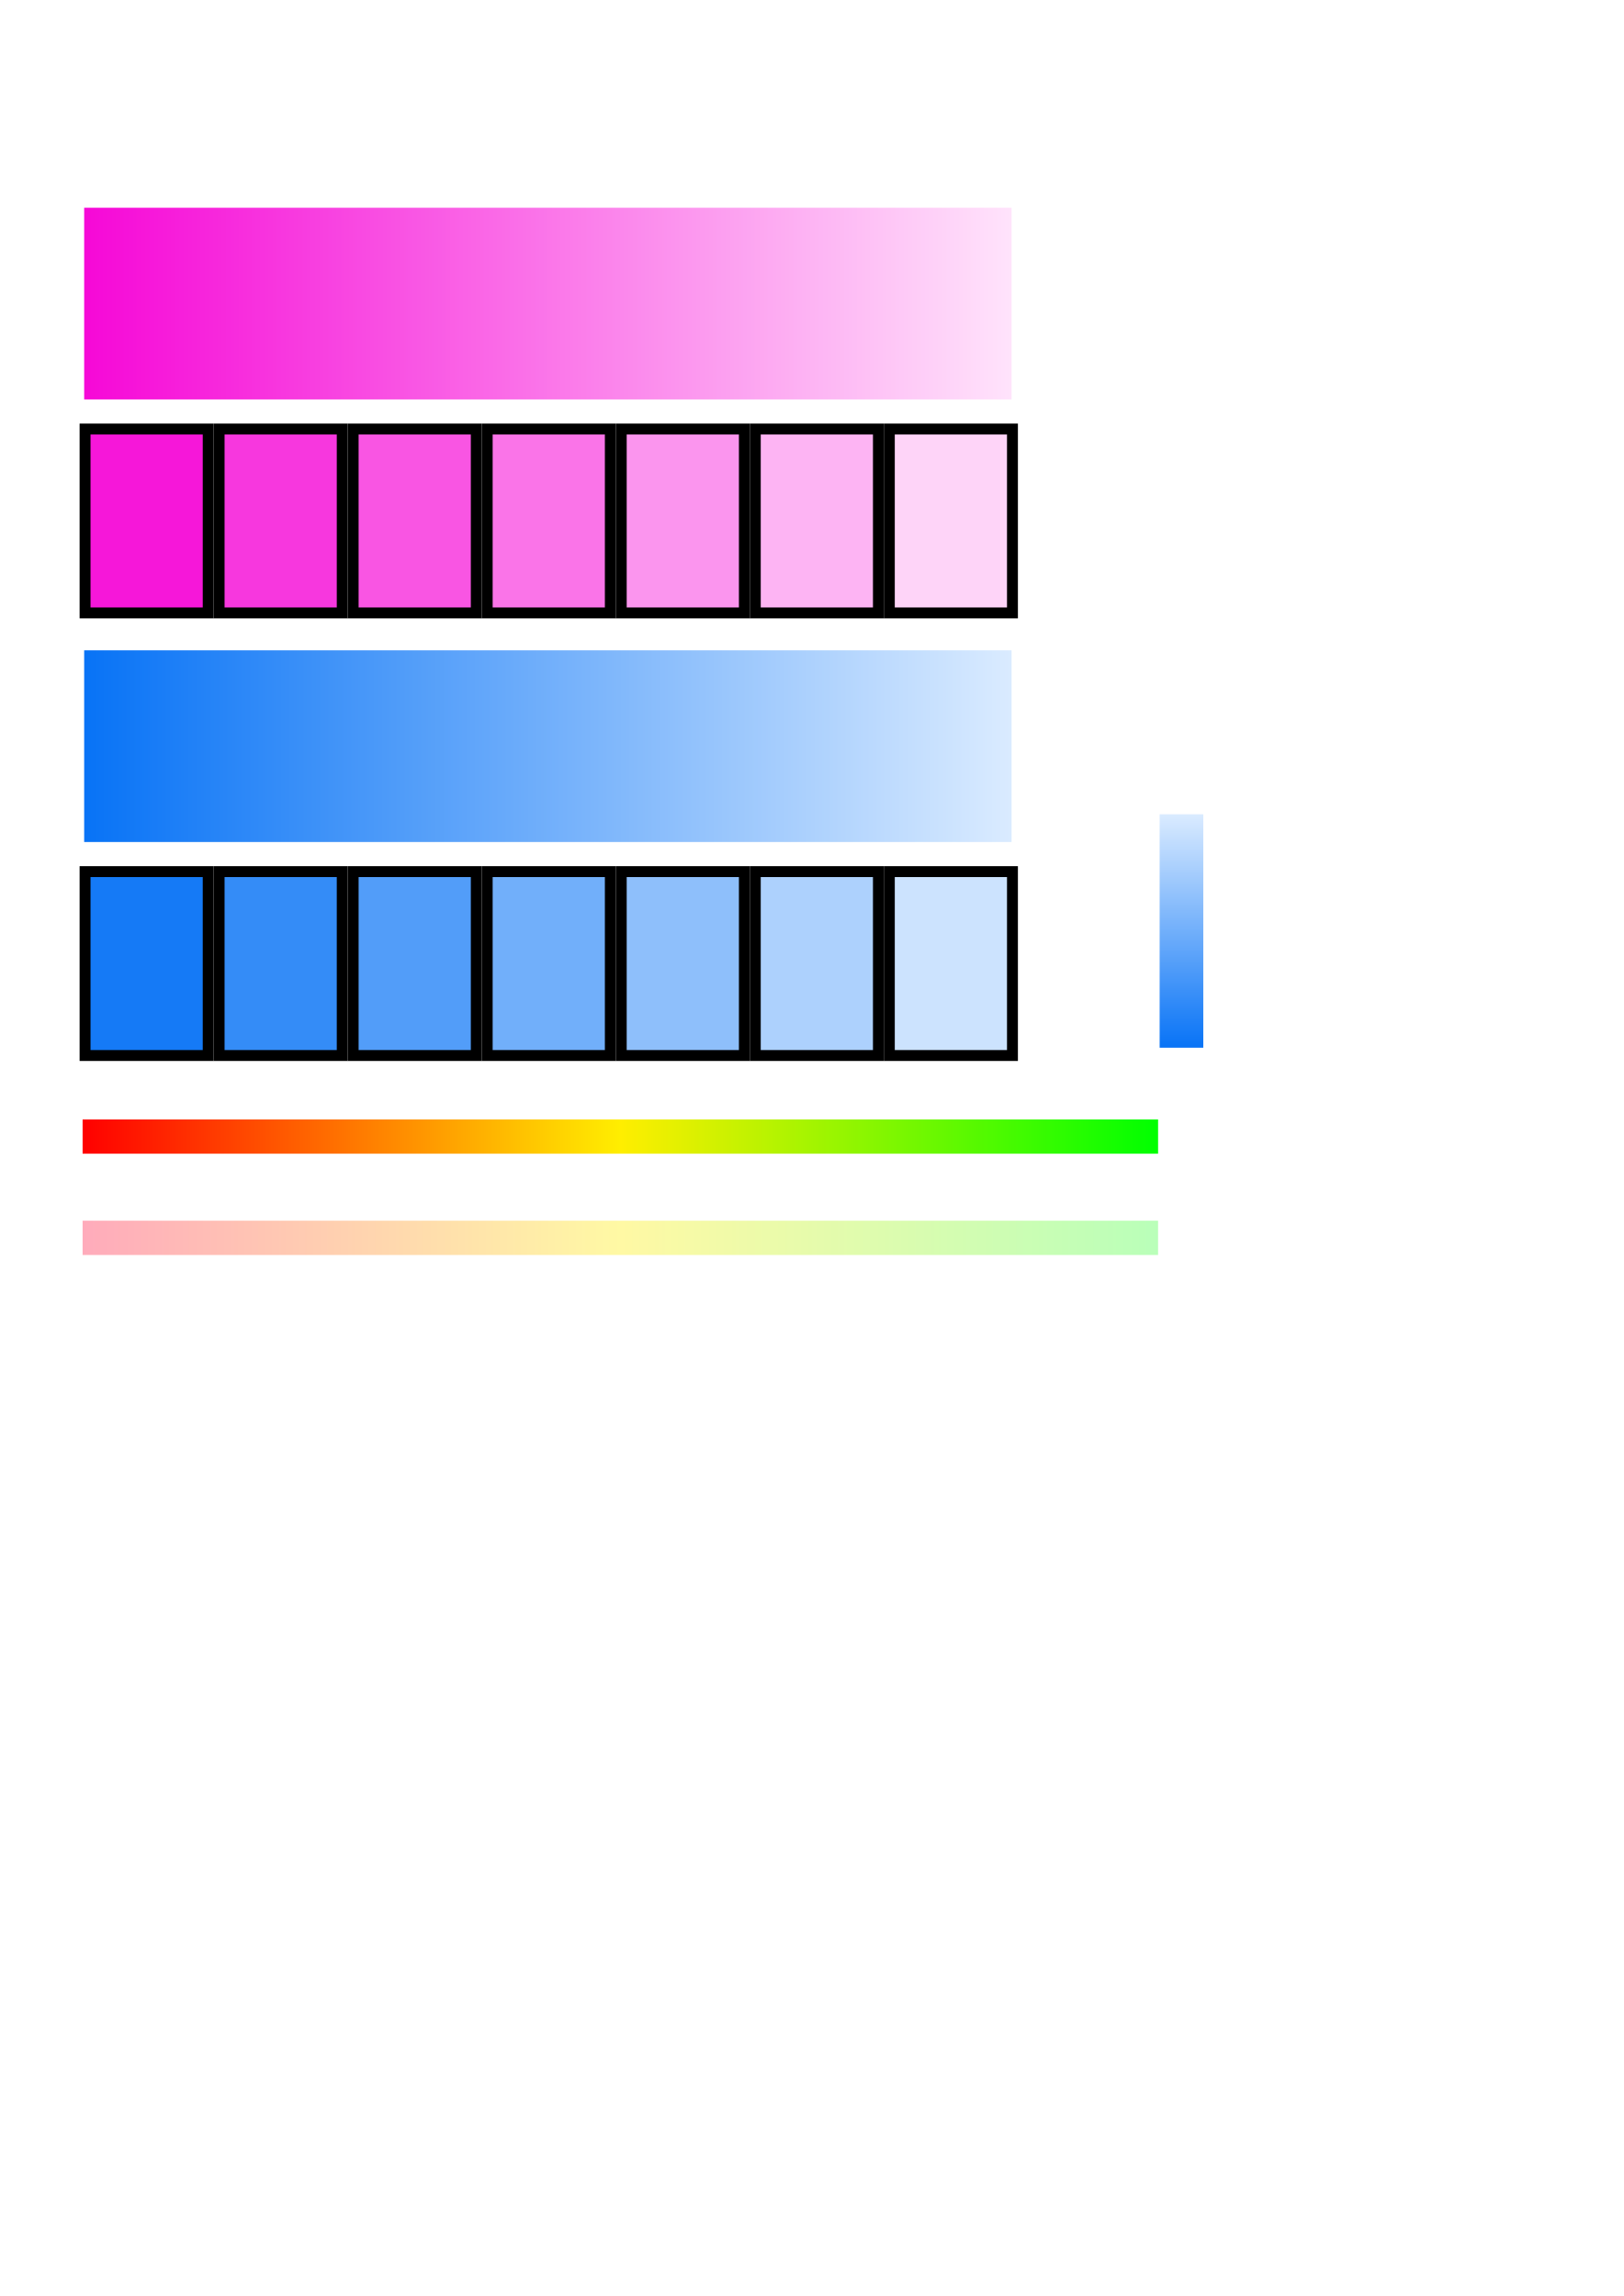
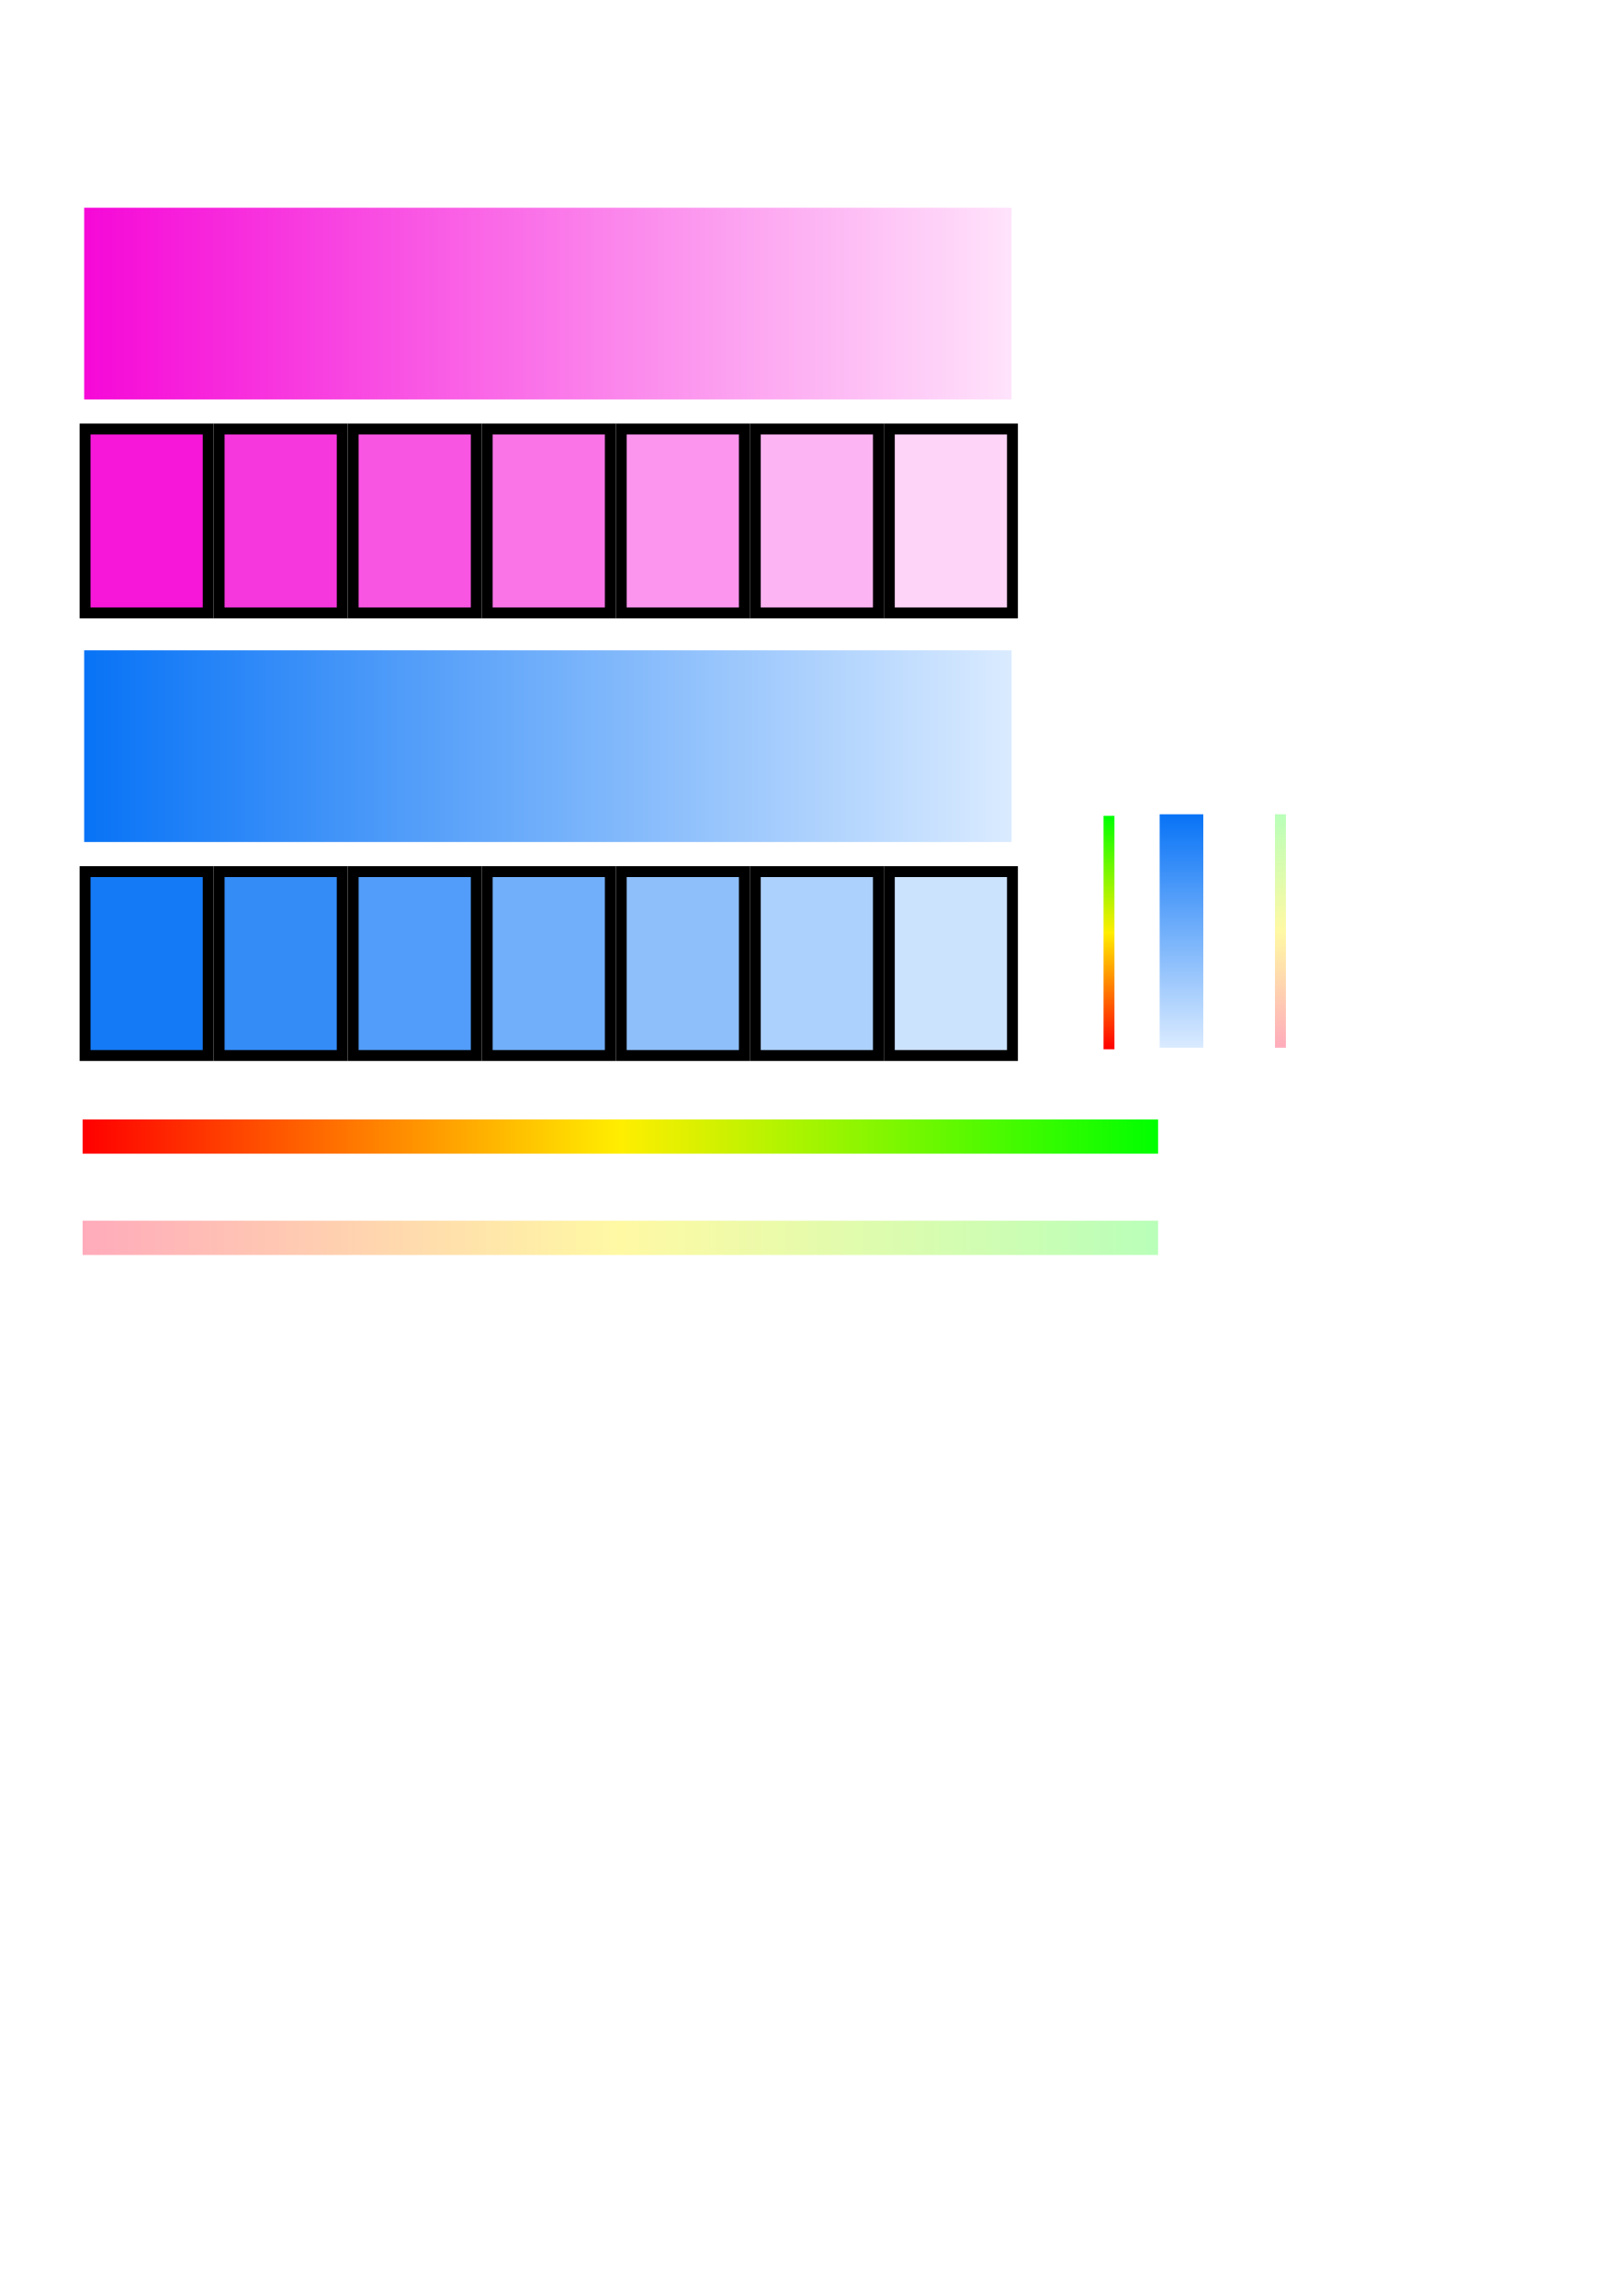
<svg xmlns="http://www.w3.org/2000/svg" xmlns:xlink="http://www.w3.org/1999/xlink" width="210mm" height="297mm" viewBox="0 0 744.094 1052.362" id="svg2" version="1.1">
  <defs id="defs4">
    <linearGradient id="linearGradient4180">
      <stop style="stop-color:#ffabbb;stop-opacity:1" offset="0" id="stop4182" />
      <stop id="stop4184" offset="0.5" style="stop-color:#fff9a4;stop-opacity:1" />
      <stop style="stop-color:#b9ffb9;stop-opacity:1" offset="1" id="stop4186" />
    </linearGradient>
    <linearGradient id="linearGradient4162">
      <stop id="stop4172" offset="0" style="stop-color:#ff0000;stop-opacity:1" />
      <stop style="stop-color:#ffee00;stop-opacity:1" offset="0.5" id="stop4174" />
      <stop id="stop4176" offset="1" style="stop-color:#00ff00;stop-opacity:1" />
    </linearGradient>
    <linearGradient id="linearGradient4152">
      <stop id="stop4165" offset="0" style="stop-color:#f608d7;stop-opacity:1" />
      <stop id="stop4167" offset="1" style="stop-color:#ffe3fb;stop-opacity:1" />
    </linearGradient>
    <linearGradient id="linearGradient4169">
      <stop style="stop-color:#0873f6;stop-opacity:1" offset="0" id="stop4154" />
      <stop style="stop-color:#daebff;stop-opacity:1" offset="1" id="stop4156" />
    </linearGradient>
    <linearGradient xlink:href="#linearGradient4152" id="linearGradient4158" x1="38.571" y1="139.148" x2="463.571" y2="139.148" gradientUnits="userSpaceOnUse" />
    <linearGradient xlink:href="#linearGradient4169" id="linearGradient4161" gradientUnits="userSpaceOnUse" x1="38.571" y1="139.148" x2="463.571" y2="139.148" gradientTransform="translate(0,202.8571)" />
-     <linearGradient xlink:href="#linearGradient4169" id="linearGradient4160" gradientUnits="userSpaceOnUse" gradientTransform="matrix(0.2517647,0,0,0.2276423,-489.9303,509.7526)" x1="38.571" y1="139.148" x2="463.571" y2="139.148" />
+     <linearGradient xlink:href="#linearGradient4169" id="linearGradient4160" gradientUnits="userSpaceOnUse" gradientTransform="matrix(0.2517647,0,0,0.2276423,363.5085,509.7526)" x1="38.571" y1="139.148" x2="463.571" y2="139.148" />
    <linearGradient xlink:href="#linearGradient4162" id="linearGradient4168" x1="50" y1="559.505" x2="542.857" y2="559.505" gradientUnits="userSpaceOnUse" gradientTransform="matrix(1,0,0,0.2291666,-12.14286,392.7138)" />
    <linearGradient xlink:href="#linearGradient4180" id="linearGradient4167" gradientUnits="userSpaceOnUse" gradientTransform="matrix(1,0,0,0.2291666,-12.14286,439.1423)" x1="50" y1="559.505" x2="542.857" y2="559.505" />
+     <linearGradient xlink:href="#linearGradient4162" id="linearGradient4177" gradientUnits="userSpaceOnUse" gradientTransform="matrix(0.2171015,0,0,0.07291667,-491.7888,467.417)" x1="50" y1="559.505" x2="542.857" y2="559.505" />
+     <linearGradient xlink:href="#linearGradient4180" id="linearGradient4175" gradientUnits="userSpaceOnUse" gradientTransform="matrix(0.2171015,0,0,0.07291667,-491.0745,545.9885)" x1="50" y1="559.505" x2="542.857" y2="559.505" />
  </defs>
  <g id="layer1">
    <rect style="opacity:1;fill:url(#linearGradient4158);fill-opacity:1;stroke:none;stroke-width:5;stroke-miterlimit:4;stroke-dasharray:none;stroke-opacity:1" id="rect4136" width="425" height="87.857" x="38.571" y="95.219" />
    <rect style="opacity:1;fill:#f617d9;fill-opacity:1;stroke:#000000;stroke-width:5;stroke-miterlimit:4;stroke-dasharray:none;stroke-opacity:1" id="rect4138" width="56.429" height="84.286" x="38.98" y="196.648" />
    <rect y="196.648" x="346.123" height="84.286" width="56.429" id="rect4140" style="opacity:1;fill:#fdb4f3;fill-opacity:1;stroke:#000000;stroke-width:5;stroke-miterlimit:4;stroke-dasharray:none;stroke-opacity:1" />
    <rect style="opacity:1;fill:#fa74e8;fill-opacity:1;stroke:#000000;stroke-width:5;stroke-miterlimit:4;stroke-dasharray:none;stroke-opacity:1" id="rect4142" width="56.429" height="84.286" x="223.265" y="196.648" />
    <rect y="196.648" x="100.408" height="84.286" width="56.429" id="rect4144" style="opacity:1;fill:#f737de;fill-opacity:1;stroke:#000000;stroke-width:5;stroke-miterlimit:4;stroke-dasharray:none;stroke-opacity:1" />
    <rect style="opacity:1;fill:#f955e3;fill-opacity:1;stroke:#000000;stroke-width:5;stroke-miterlimit:4;stroke-dasharray:none;stroke-opacity:1" id="rect4146" width="56.429" height="84.286" x="161.837" y="196.648" />
    <rect y="196.648" x="284.694" height="84.286" width="56.429" id="rect4148" style="opacity:1;fill:#fb95ee;fill-opacity:1;stroke:#000000;stroke-width:5;stroke-miterlimit:4;stroke-dasharray:none;stroke-opacity:1" />
    <rect style="opacity:1;fill:#fed4f8;fill-opacity:1;stroke:#000000;stroke-width:5;stroke-miterlimit:4;stroke-dasharray:none;stroke-opacity:1" id="rect4150" width="56.429" height="84.286" x="407.551" y="196.648" />
    <rect y="298.076" x="38.571" height="87.857" width="425" id="rect4145" style="opacity:1;fill:url(#linearGradient4161);fill-opacity:1.0;stroke:none;stroke-width:5;stroke-miterlimit:4;stroke-dasharray:none;stroke-opacity:1" />
    <rect y="399.505" x="38.98" height="84.286" width="56.429" id="rect4147" style="opacity:1;fill:#157af6;fill-opacity:1;stroke:#000000;stroke-width:5;stroke-miterlimit:4;stroke-dasharray:none;stroke-opacity:1" />
    <rect style="opacity:1;fill:#add1fd;fill-opacity:1;stroke:#000000;stroke-width:5;stroke-miterlimit:4;stroke-dasharray:none;stroke-opacity:1" id="rect4149" width="56.429" height="84.286" x="346.123" y="399.505" />
    <rect y="399.505" x="223.265" height="84.286" width="56.429" id="rect4151" style="opacity:1;fill:#71affa;fill-opacity:1;stroke:#000000;stroke-width:5;stroke-miterlimit:4;stroke-dasharray:none;stroke-opacity:1" />
    <rect style="opacity:1;fill:#348cf7;fill-opacity:1;stroke:#000000;stroke-width:5;stroke-miterlimit:4;stroke-dasharray:none;stroke-opacity:1" id="rect4153" width="56.429" height="84.286" x="100.408" y="399.505" />
    <rect y="399.505" x="161.837" height="84.286" width="56.429" id="rect4155" style="opacity:1;fill:#529df9;fill-opacity:1;stroke:#000000;stroke-width:5;stroke-miterlimit:4;stroke-dasharray:none;stroke-opacity:1" />
    <rect style="opacity:1;fill:#8ebffb;fill-opacity:1;stroke:#000000;stroke-width:5;stroke-miterlimit:4;stroke-dasharray:none;stroke-opacity:1" id="rect4157" width="56.429" height="84.286" x="284.694" y="399.505" />
    <rect y="399.505" x="407.551" height="84.286" width="56.429" id="rect4159" style="opacity:1;fill:#cce3fe;fill-opacity:1;stroke:#000000;stroke-width:5;stroke-miterlimit:4;stroke-dasharray:none;stroke-opacity:1" />
-     <rect style="opacity:1;fill:url(#linearGradient4160);fill-opacity:1;stroke:none;stroke-width:5;stroke-miterlimit:4;stroke-dasharray:none;stroke-opacity:1" id="rect4158" width="107" height="20" x="-480.219" y="531.429" transform="matrix(0,-1,1,0,0,0)" />
+     <rect style="opacity:1;fill:url(#linearGradient4160);fill-opacity:1;stroke:none;stroke-width:5;stroke-miterlimit:4;stroke-dasharray:none;stroke-opacity:1" id="rect4158" width="107" height="20" x="373.219" y="531.429" transform="matrix(0,1,1,0,0,0)" />
    <rect style="opacity:1;fill:url(#linearGradient4168);fill-opacity:1;stroke:none;stroke-width:1;stroke-miterlimit:4;stroke-dasharray:none;stroke-opacity:1" id="rect4160" width="492.857" height="15.714" x="37.857" y="513.077" />
    <rect y="559.505" x="37.857" height="15.714" width="492.857" id="rect4165" style="opacity:1;fill:url(#linearGradient4167);fill-opacity:1;stroke:none;stroke-width:1;stroke-miterlimit:4;stroke-dasharray:none;stroke-opacity:1" />
+     <rect y="505.714" x="-480.934" height="5" width="107" id="rect4175" style="opacity:1;fill:url(#linearGradient4177);fill-opacity:1;stroke:none;stroke-width:1;stroke-miterlimit:4;stroke-dasharray:none;stroke-opacity:1" transform="matrix(0,-1,1,0,0,0)" />
+     <rect transform="matrix(0,-1,1,0,0,0)" style="opacity:1;fill:url(#linearGradient4175);fill-opacity:1.0;stroke:none;stroke-width:1;stroke-miterlimit:4;stroke-dasharray:none;stroke-opacity:1" id="rect4173" width="107" height="5" x="-480.219" y="584.286" />
  </g>
</svg>
